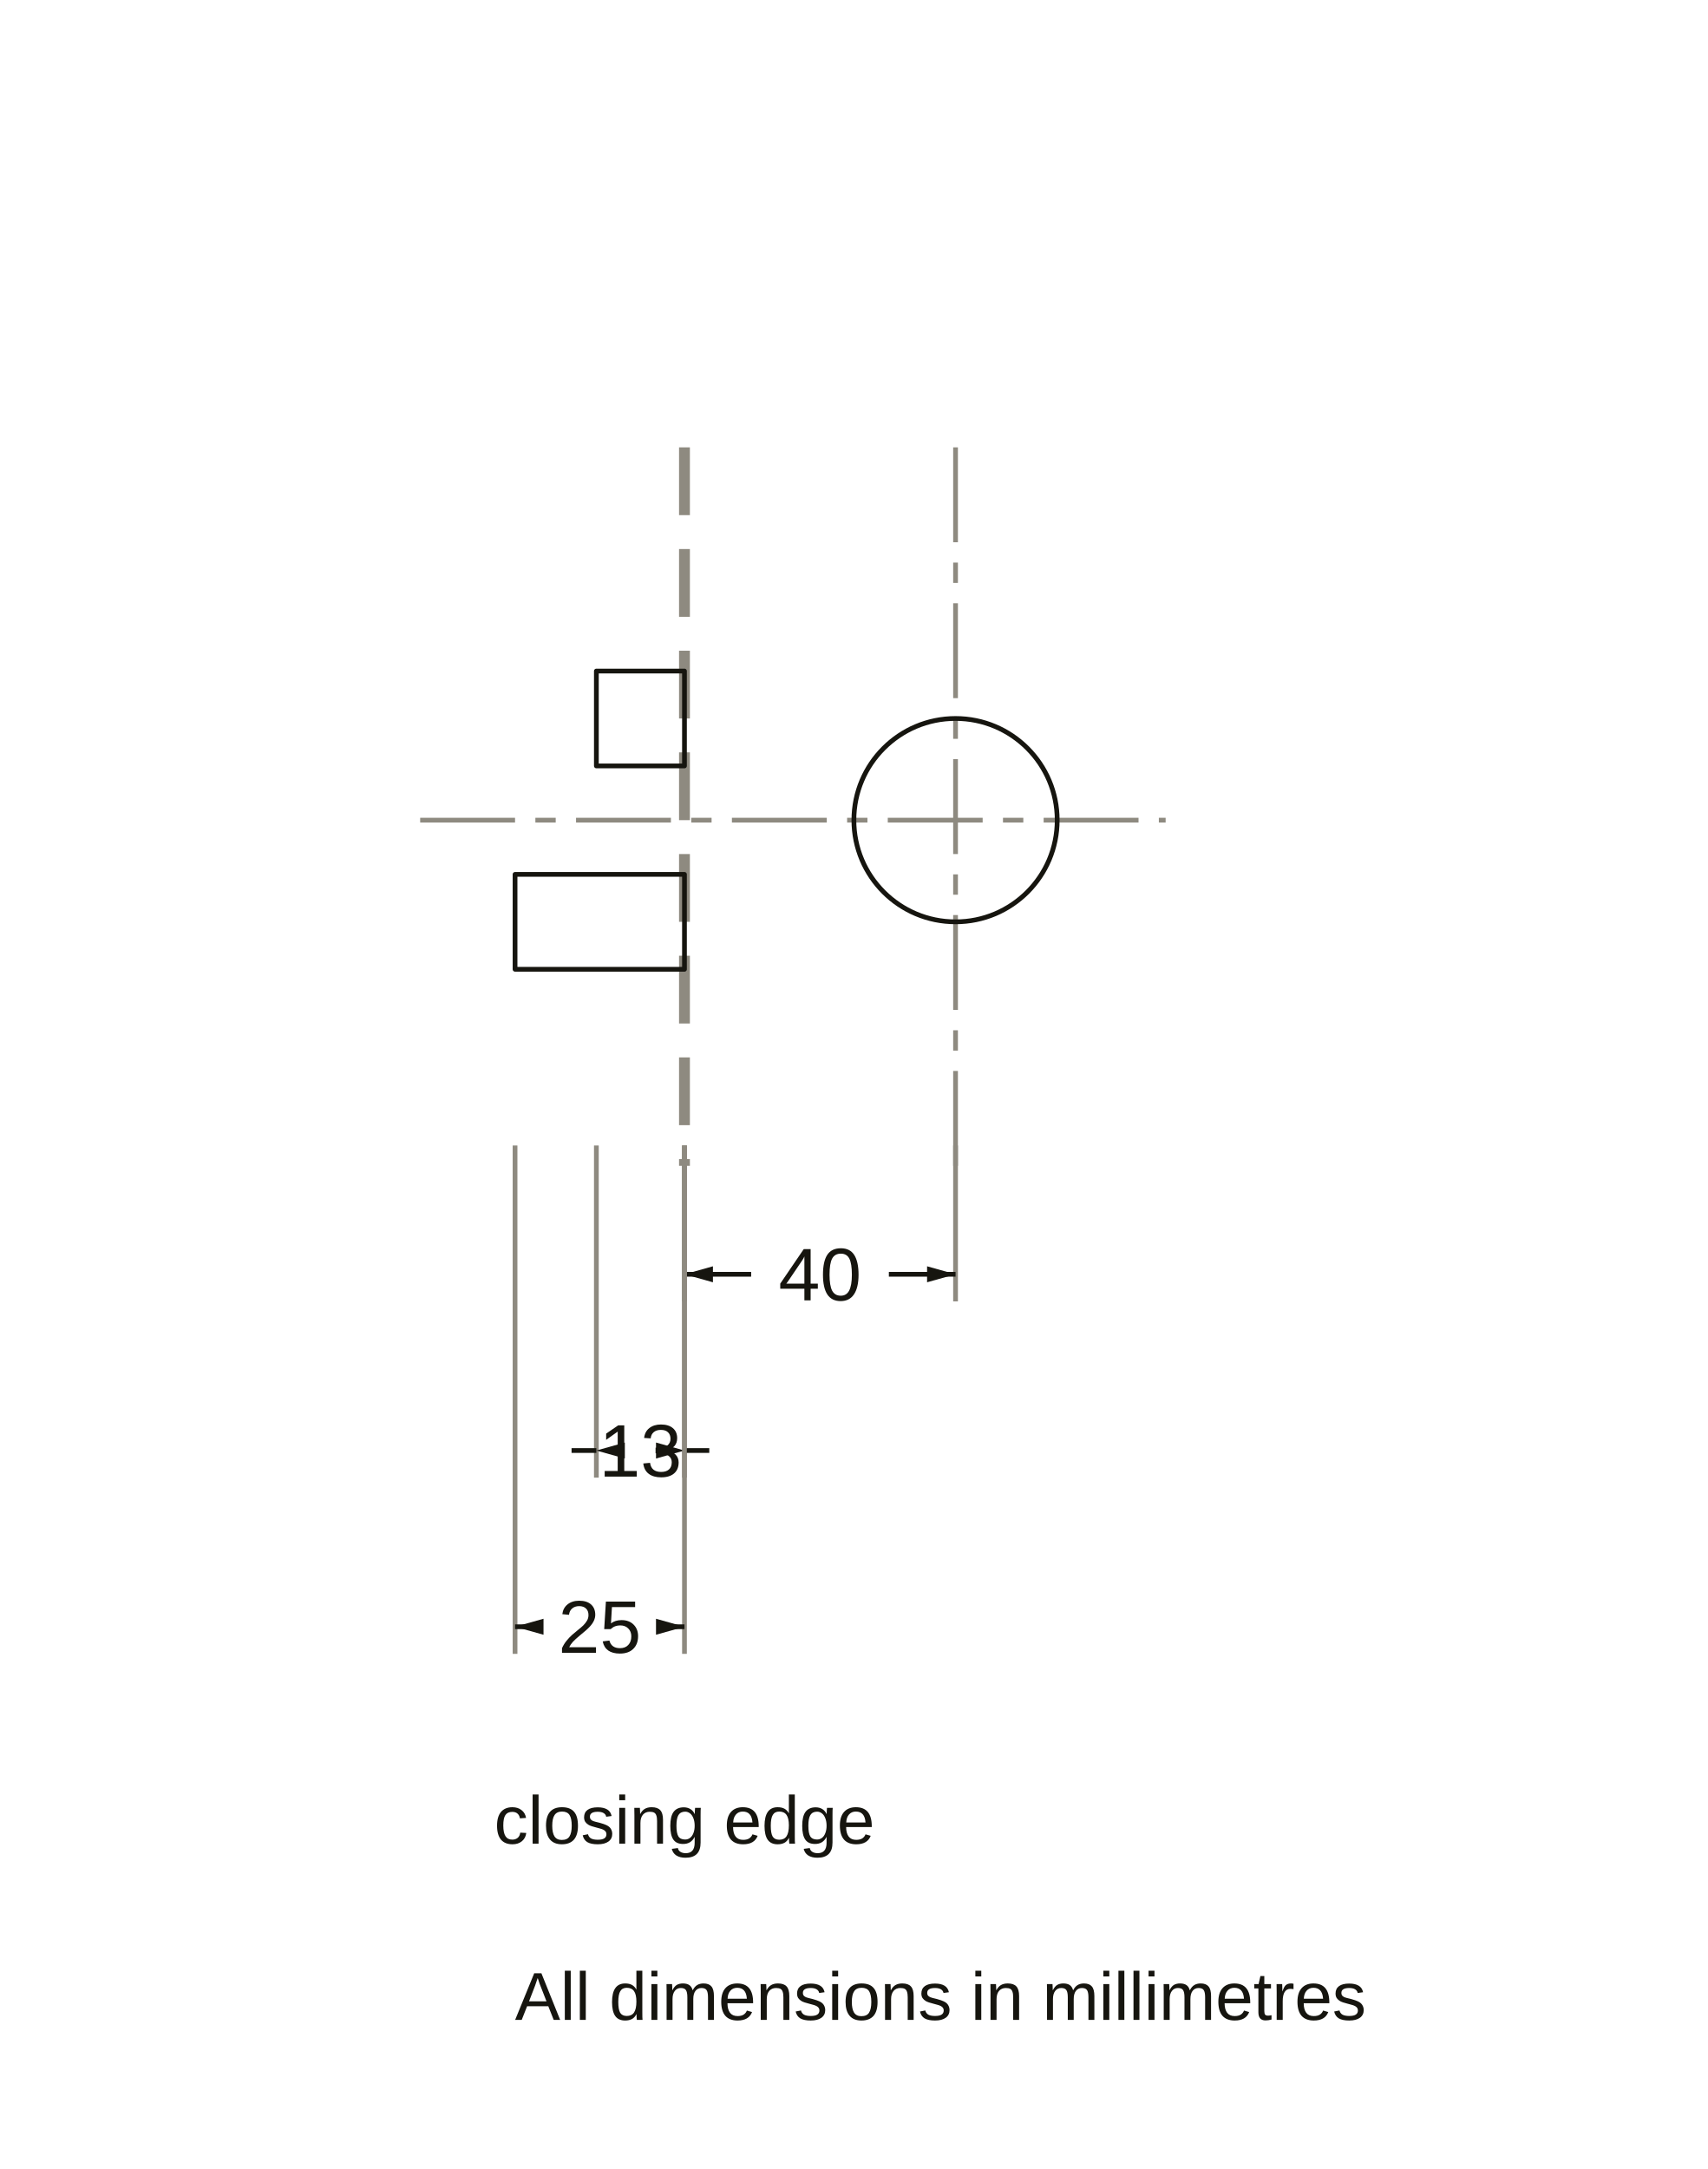
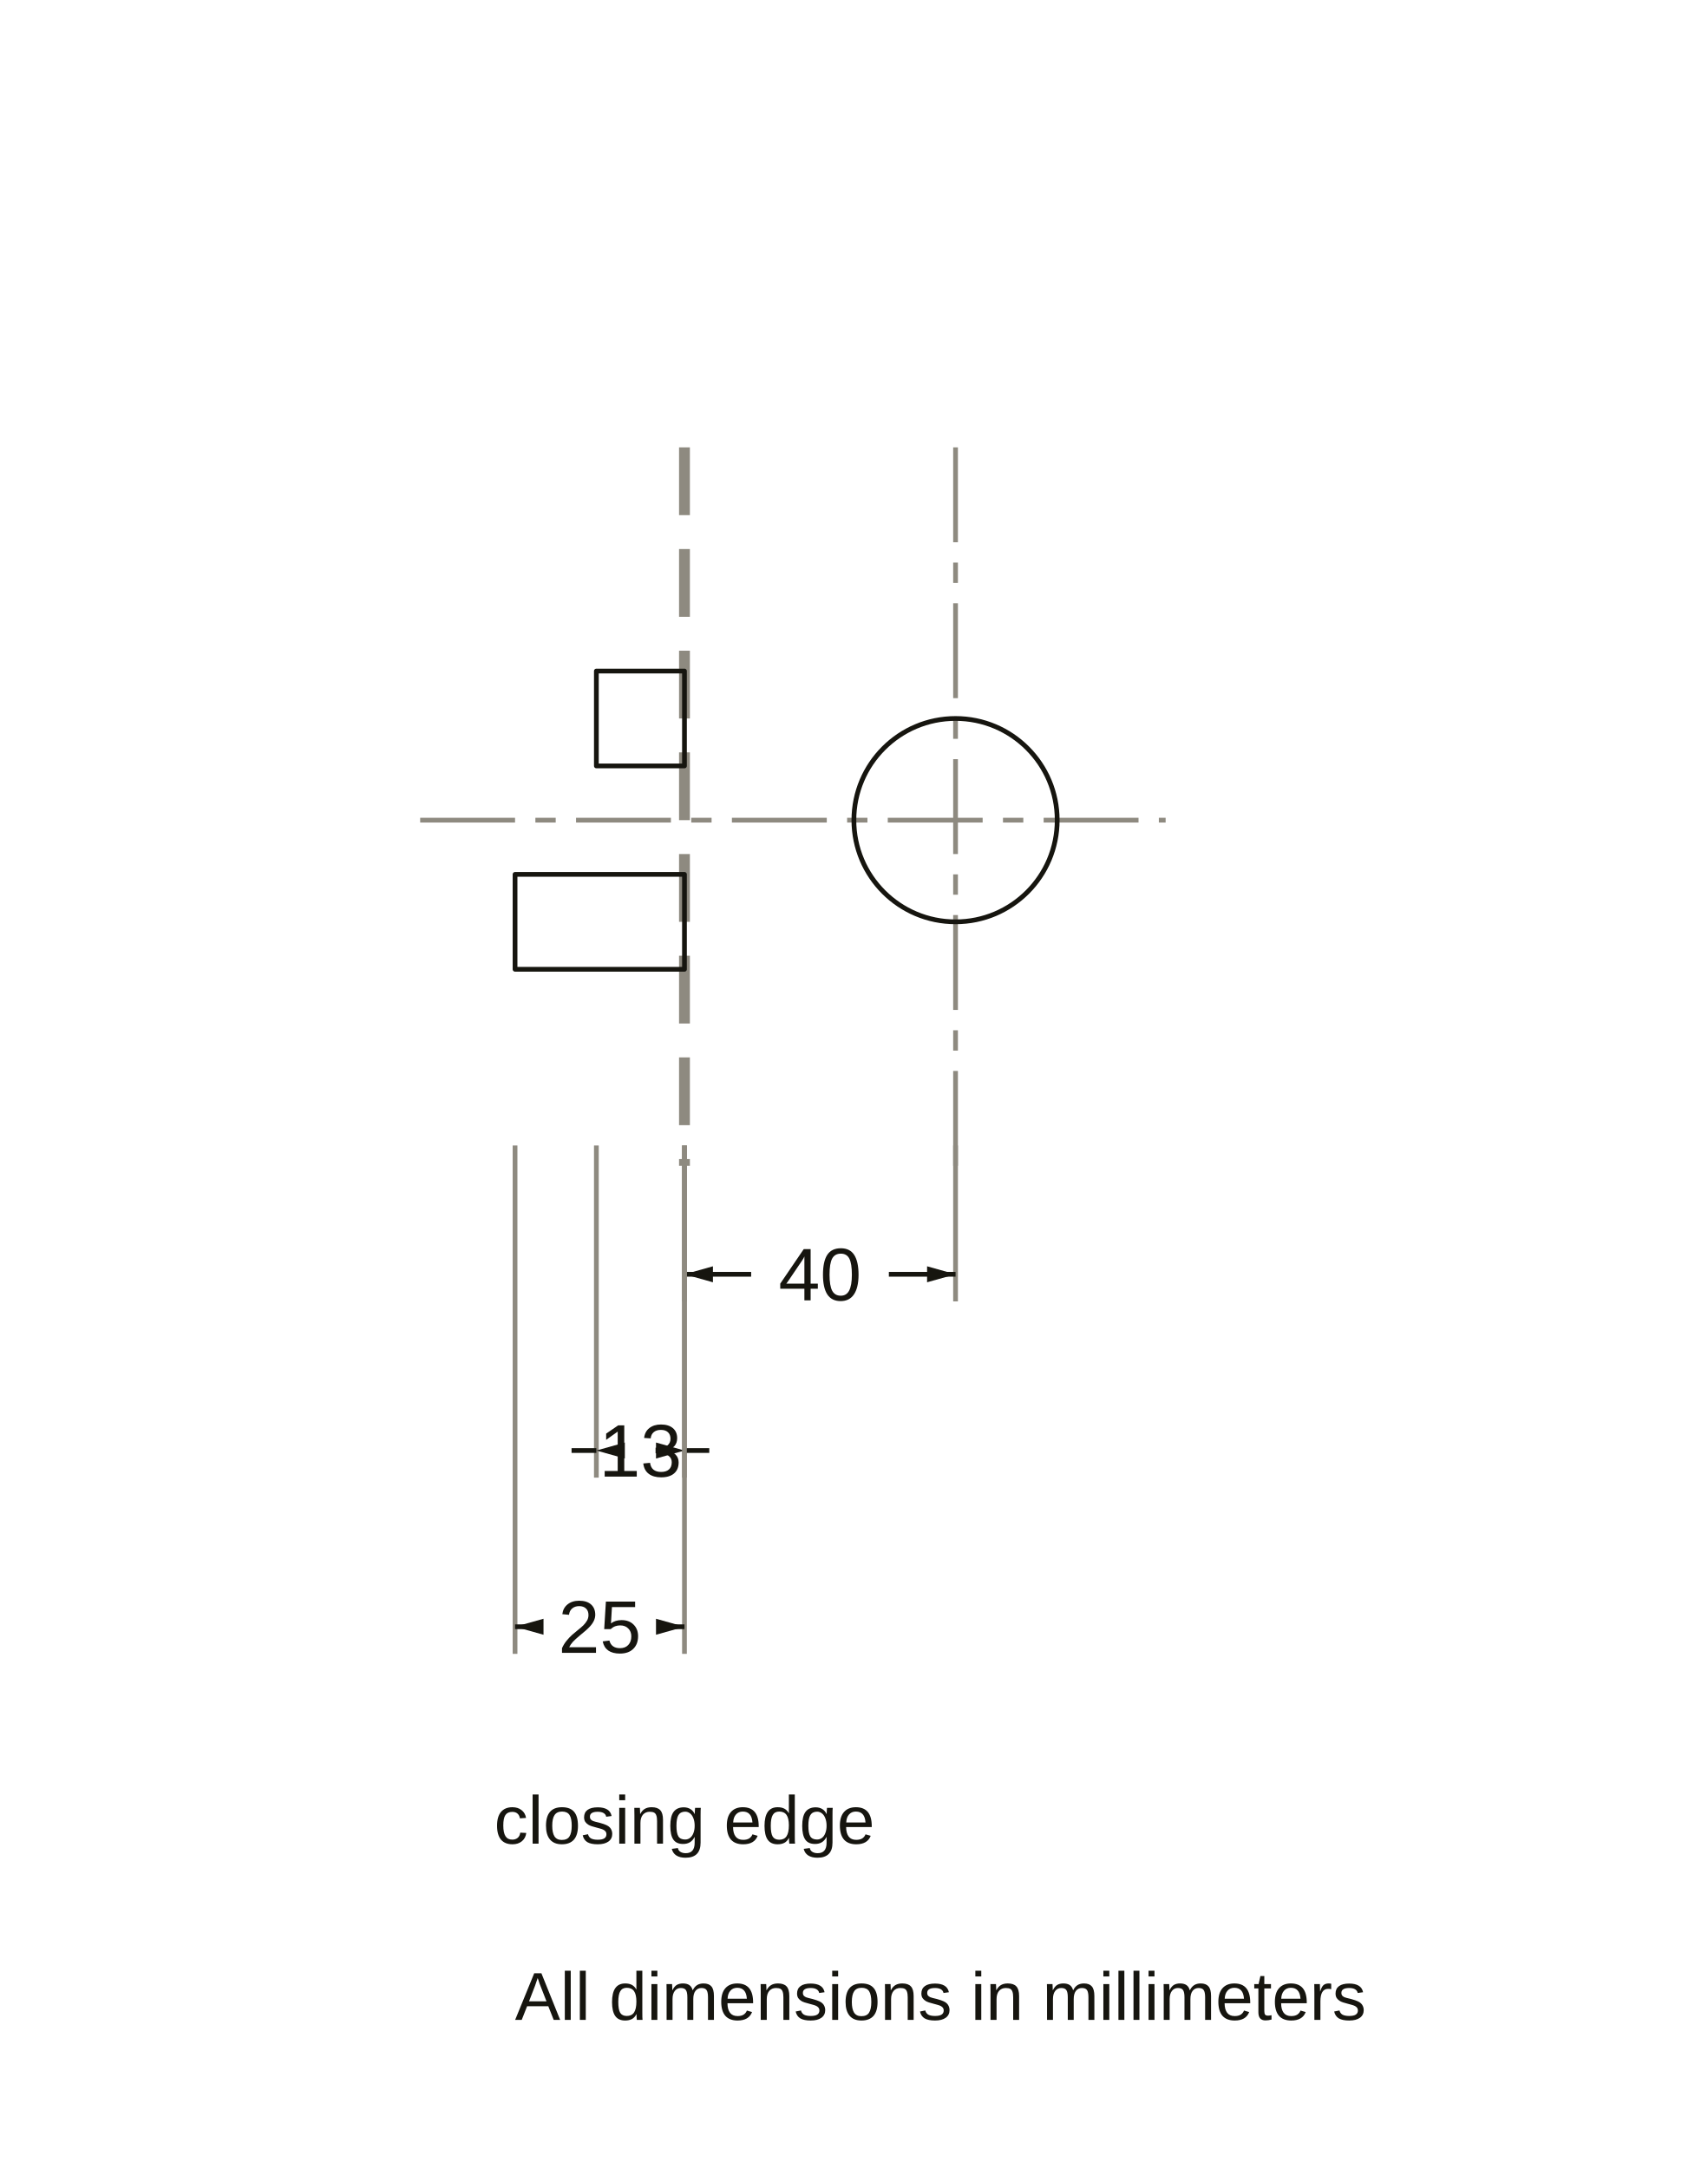
<svg xmlns="http://www.w3.org/2000/svg" viewBox="0 0 252 320" role="img" aria-labelledby="t d">
  <style>
    .ink { stroke: #16150f; }
    text { fill: #16150f; }
    @media (prefers-color-scheme: dark) {
      path, line, circle { stroke: #e9e5da; }
      path[fill]:not([fill="none"]) { fill: #e9e5da; }
      text { fill: #e9e5da; }
    }
  </style>
  <g>
    <g transform="translate(76 76)">
      <line x1="25" y1="-10" x2="25" y2="96" stroke="#8e8a80" stroke-width="1.6" stroke-dasharray="10 5" />
      <path d="M12.00 23.00 L25.00 23.00 L25.00 37.00 L12.00 37.00 Z" fill="none" stroke="#16150f" stroke-width="0.7" stroke-linejoin="round" />
      <path d="M0.00 53.00 L25.00 53.00 L25.00 67.00 L0.00 67.00 Z" fill="none" stroke="#16150f" stroke-width="0.7" stroke-linejoin="round" />
      <line x1="-14.00" y1="45.00" x2="96.00" y2="45.00" stroke="#8e8a80" stroke-width="0.7" stroke-dasharray="14 3 3 3" />
      <line x1="65.00" y1="-10.00" x2="65.00" y2="96.00" stroke="#8e8a80" stroke-width="0.7" stroke-dasharray="14 3 3 3" />
      <circle cx="65.00" cy="45.00" r="15.00" fill="none" stroke="#16150f" stroke-width="0.7" />
      <line x1="25" y1="93" x2="25" y2="116" stroke="#8e8a80" stroke-width="0.7" />
      <line x1="65" y1="93" x2="65" y2="116" stroke="#8e8a80" stroke-width="0.7" />
      <line x1="25" y1="112" x2="34.84" y2="112" stroke="#16150f" stroke-width="0.7" />
      <line x1="55.16" y1="112" x2="65" y2="112" stroke="#16150f" stroke-width="0.7" />
      <path d="M25.00 112.00 L29.20 113.18 L29.20 110.82 Z" fill="#16150f" />
      <path d="M65.00 112.00 L60.80 110.82 L60.80 113.18 Z" fill="#16150f" />
      <text x="45" y="115.85" font-size="11" fill="#16150f" text-anchor="middle" font-family="'Archivo','Helvetica Neue',Arial,sans-serif">40</text>
      <line x1="12" y1="93" x2="12" y2="142" stroke="#8e8a80" stroke-width="0.7" />
      <line x1="25" y1="93" x2="25" y2="142" stroke="#8e8a80" stroke-width="0.7" />
      <line x1="12" y1="138" x2="8.34" y2="138" stroke="#16150f" stroke-width="0.7" />
      <line x1="28.66" y1="138" x2="25" y2="138" stroke="#16150f" stroke-width="0.7" />
      <path d="M12.00 138.00 L16.20 139.18 L16.20 136.82 Z" fill="#16150f" />
      <path d="M25.00 138.00 L20.80 136.82 L20.80 139.18 Z" fill="#16150f" />
      <text x="18.5" y="141.85" font-size="11" fill="#16150f" text-anchor="middle" font-family="'Archivo','Helvetica Neue',Arial,sans-serif">13</text>
      <line x1="0" y1="93" x2="0" y2="168" stroke="#8e8a80" stroke-width="0.7" />
      <line x1="25" y1="93" x2="25" y2="168" stroke="#8e8a80" stroke-width="0.7" />
      <line x1="0" y1="164" x2="2.34" y2="164" stroke="#16150f" stroke-width="0.7" />
      <line x1="22.66" y1="164" x2="25" y2="164" stroke="#16150f" stroke-width="0.7" />
      <path d="M0.00 164.00 L4.20 165.18 L4.20 162.82 Z" fill="#16150f" />
      <path d="M25.00 164.00 L20.80 162.82 L20.80 165.18 Z" fill="#16150f" />
      <text x="12.5" y="167.85" font-size="11" fill="#16150f" text-anchor="middle" font-family="'Archivo','Helvetica Neue',Arial,sans-serif">25</text>
      <text x="25" y="196" font-size="10" fill="#8e8a80" text-anchor="middle" font-family="'Archivo',Arial,sans-serif">closing edge</text>
    </g>
-     <text x="76" y="298" font-size="10" fill="#8e8a80" font-family="'Archivo','Helvetica Neue',Arial,sans-serif">All dimensions in millimetres</text>
+     <text x="76" y="298" font-size="10" fill="#8e8a80" font-family="'Archivo','Helvetica Neue',Arial,sans-serif">All dimensions in millimeters</text>
  </g>
</svg>
